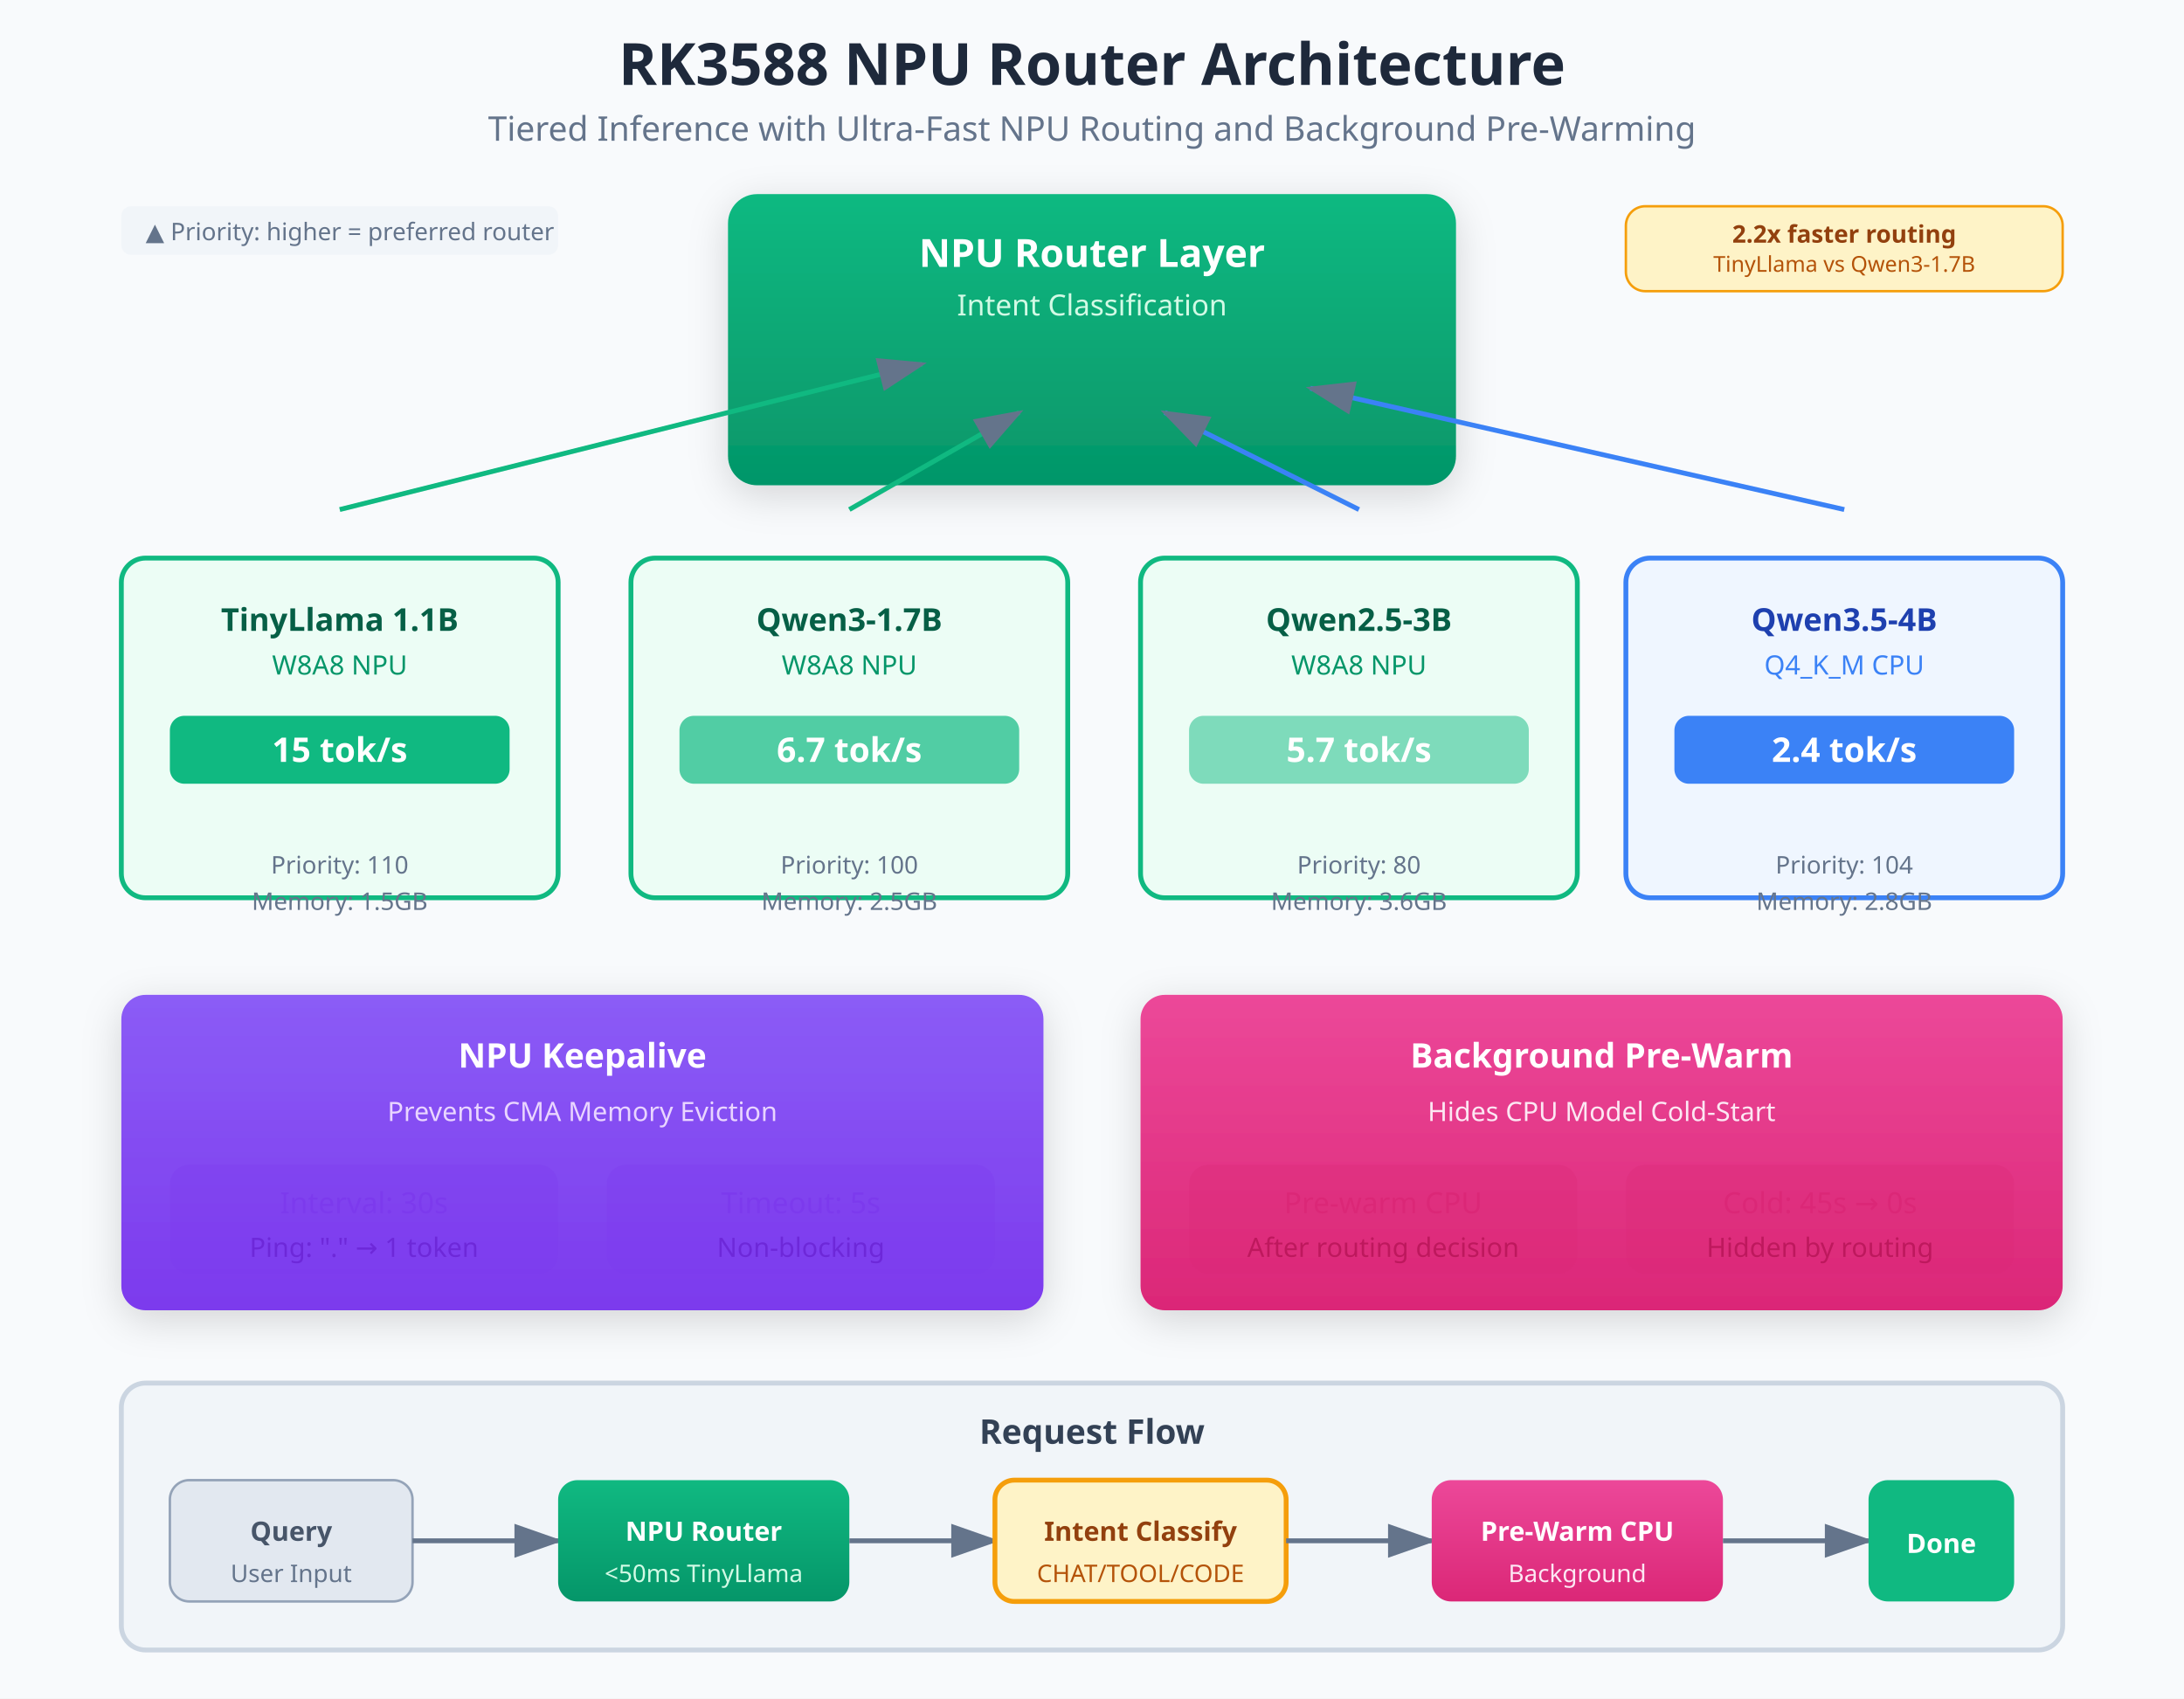
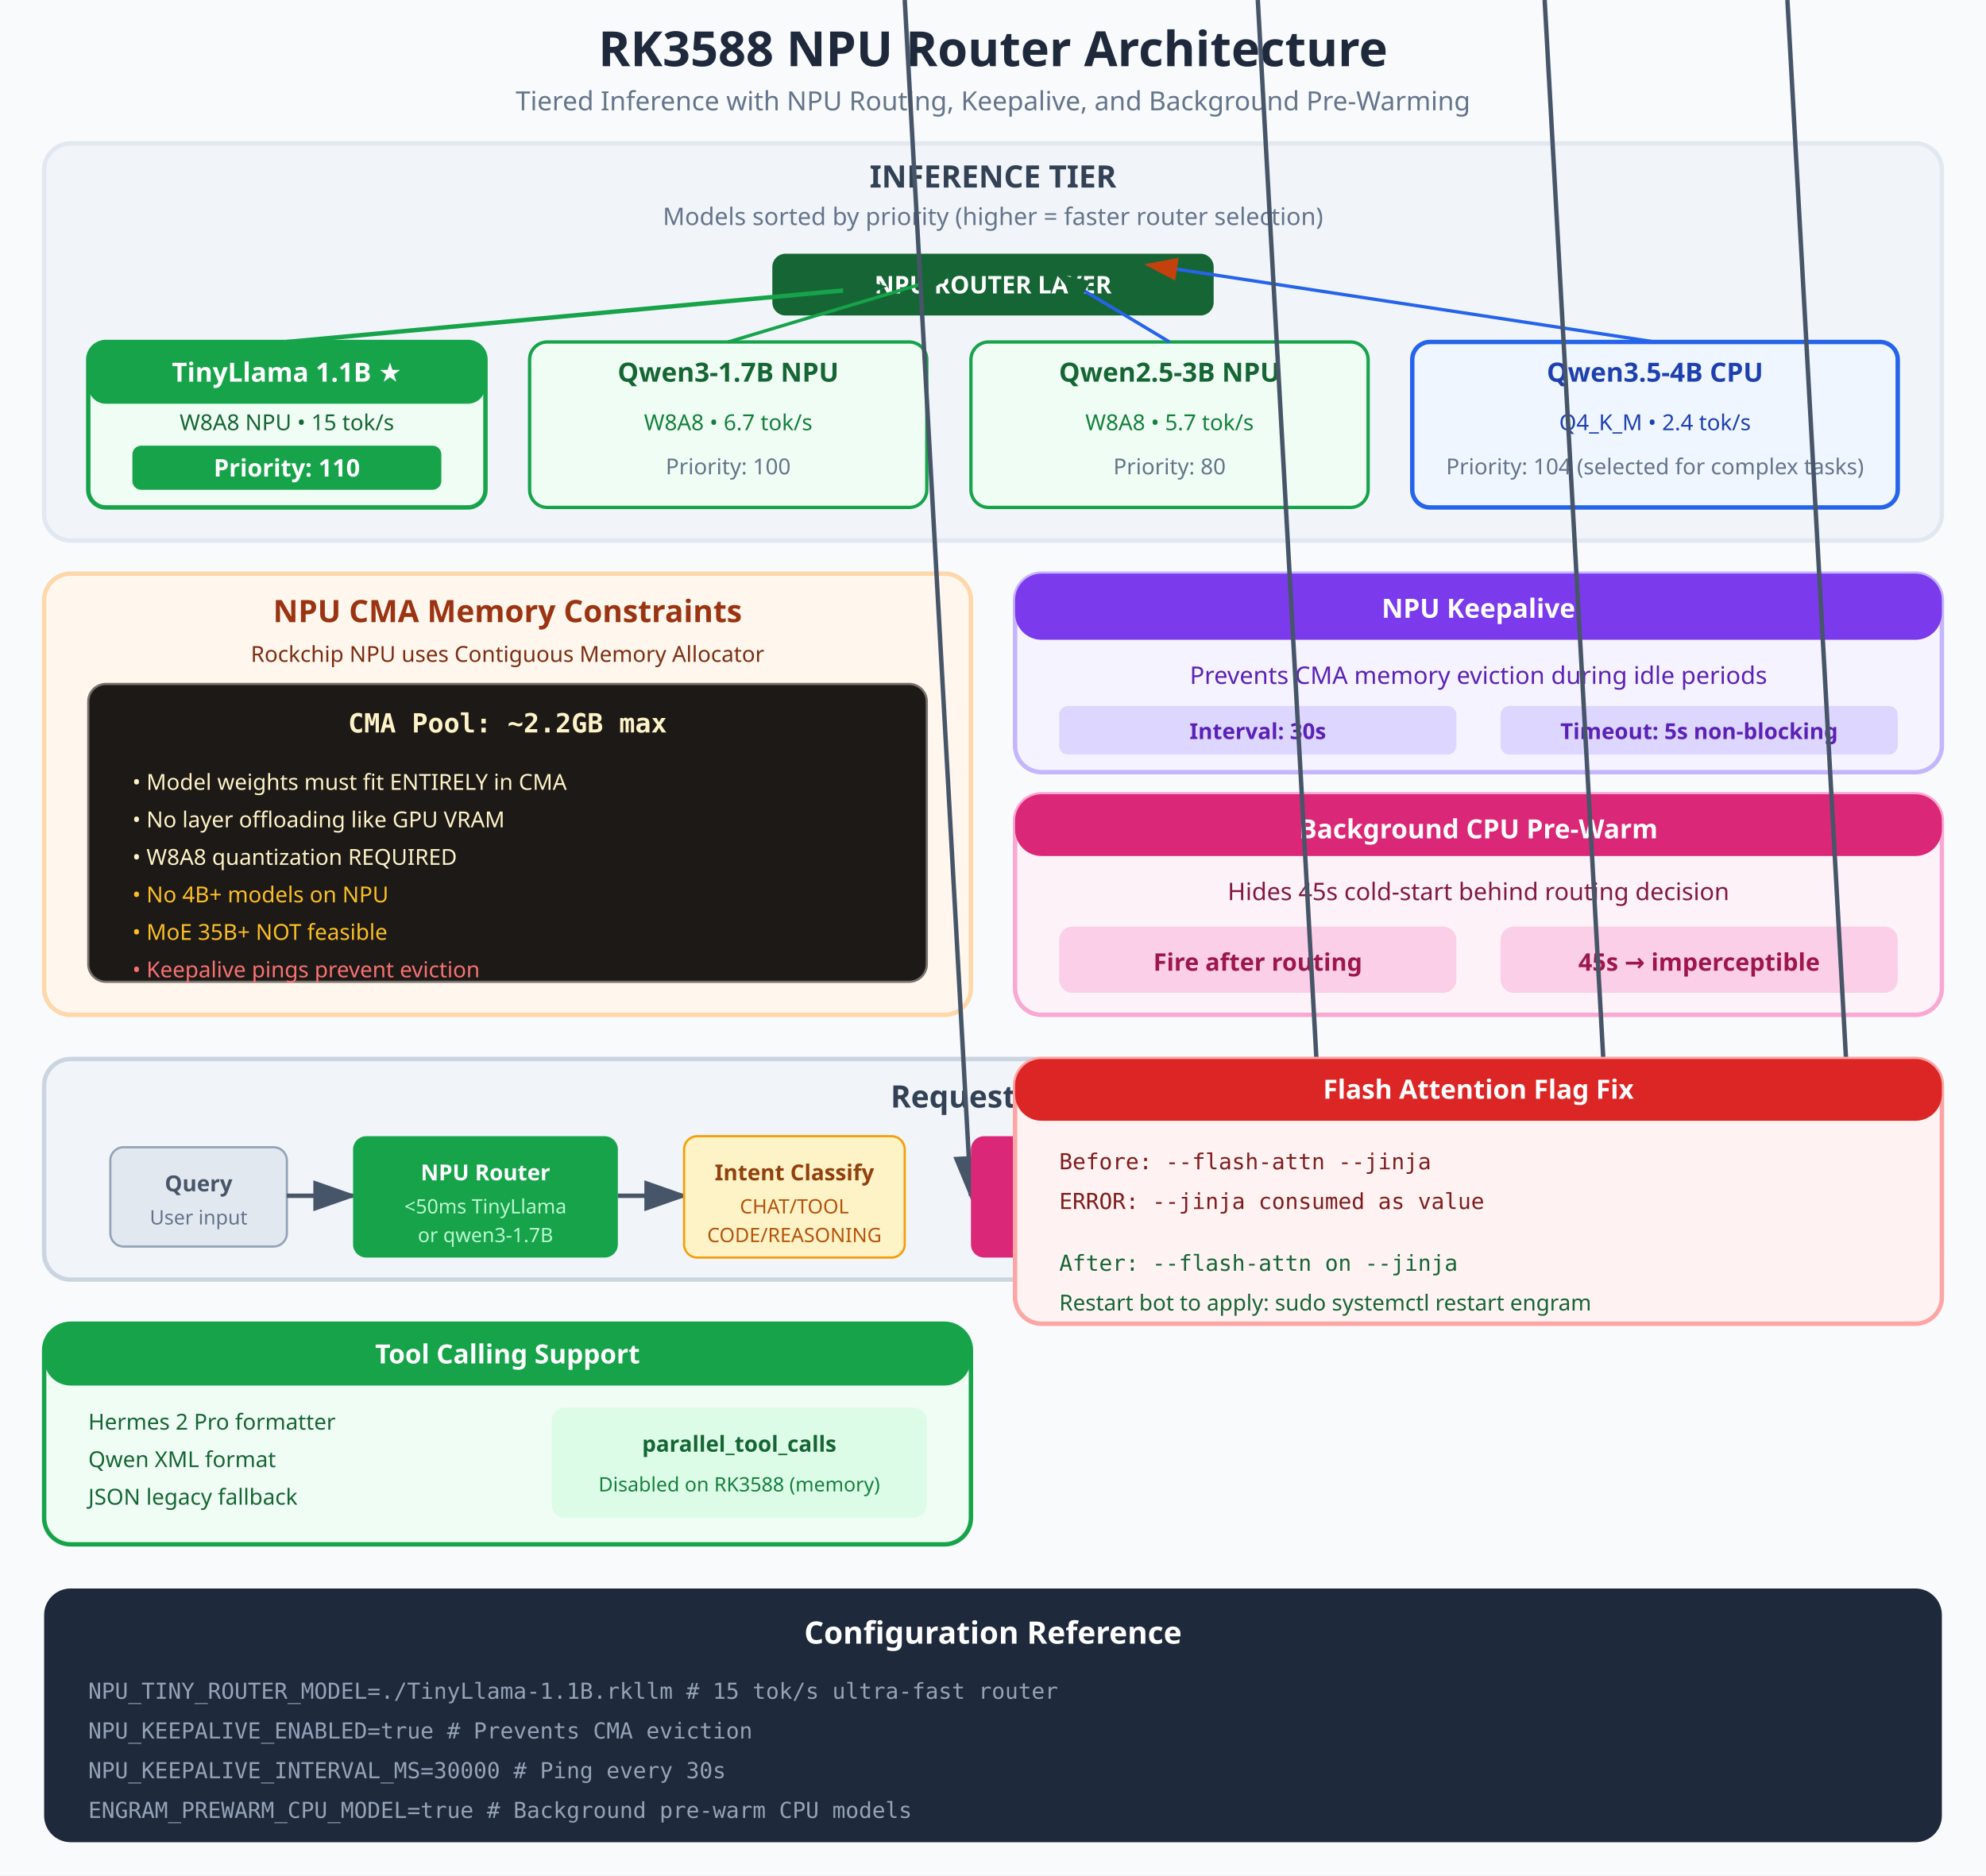
- <svg xmlns="http://www.w3.org/2000/svg" viewBox="0 0 900 700" width="900" height="700">
+ <svg xmlns="http://www.w3.org/2000/svg" viewBox="0 0 900 850" width="900" height="850">
  <defs>
    <marker id="arrowhead" markerWidth="10" markerHeight="7" refX="9" refY="3.5" orient="auto">
-       <polygon points="0 0, 10 3.5, 0 7" fill="#64748b" />
+       <polygon points="0 0, 10 3.5, 0 7" fill="#475569" />
    </marker>
-     <linearGradient id="npuGrad" x1="0%" y1="0%" x2="0%" y2="100%">
-       <stop offset="0%" style="stop-color:#f97316;stop-opacity:1" />
-       <stop offset="100%" style="stop-color:#ea580c;stop-opacity:1" />
-     </linearGradient>
-     <linearGradient id="cpuGrad" x1="0%" y1="0%" x2="0%" y2="100%">
-       <stop offset="0%" style="stop-color:#3b82f6;stop-opacity:1" />
-       <stop offset="100%" style="stop-color:#1d4ed8;stop-opacity:1" />
-     </linearGradient>
-     <linearGradient id="routerGrad" x1="0%" y1="0%" x2="0%" y2="100%">
-       <stop offset="0%" style="stop-color:#10b981;stop-opacity:1" />
-       <stop offset="100%" style="stop-color:#059669;stop-opacity:1" />
-     </linearGradient>
-     <linearGradient id="keepaliveGrad" x1="0%" y1="0%" x2="0%" y2="100%">
-       <stop offset="0%" style="stop-color:#8b5cf6;stop-opacity:1" />
-       <stop offset="100%" style="stop-color:#7c3aed;stop-opacity:1" />
-     </linearGradient>
-     <linearGradient id="prewarmGrad" x1="0%" y1="0%" x2="0%" y2="100%">
-       <stop offset="0%" style="stop-color:#ec4899;stop-opacity:1" />
-       <stop offset="100%" style="stop-color:#db2777;stop-opacity:1" />
-     </linearGradient>
-     <linearGradient id="prewarmBg" x1="0%" y1="0%" x2="0%" y2="100%">
-       <stop offset="0%" style="stop-color:#fdf2f8;stop-opacity:0.9" />
-       <stop offset="100%" style="stop-color:#fce7f3;stop-opacity:0.9" />
-     </linearGradient>
-     <filter id="shadow" x="-20%" y="-20%" width="140%" height="140%">
-       <feDropShadow dx="0" dy="4" stdDeviation="8" flood-color="#02070c" flood-opacity="0.15" />
-     </filter>
+     <marker id="arrowOrange" markerWidth="10" markerHeight="7" refX="9" refY="3.5" orient="auto">
+       <polygon points="0 0, 10 3.5, 0 7" fill="#c2410c" />
+     </marker>
+     <marker id="arrowGreen" markerWidth="10" markerHeight="7" refX="9" refY="3.5" orient="auto">
+       <polygon points="0 0, 10 3.5, 0 7" fill="#166534" />
+     </marker>
  </defs>
-   <rect width="900" height="700" fill="#f8fafc" />
-   <text x="450" y="35" text-anchor="middle" font-family="system-ui, sans-serif" font-size="24" font-weight="bold" fill="#1e293b">RK3588 NPU Router Architecture</text>
-   <text x="450" y="58" text-anchor="middle" font-family="system-ui, sans-serif" font-size="14" fill="#64748b">Tiered Inference with Ultra-Fast NPU Routing and Background Pre-Warming</text>
-   <rect x="300" y="80" width="300" height="120" rx="12" fill="url(#routerGrad)" filter="url(#shadow)" />
-   <text x="450" y="110" text-anchor="middle" font-family="system-ui, sans-serif" font-size="16" font-weight="bold" fill="white">NPU Router Layer</text>
-   <text x="450" y="130" text-anchor="middle" font-family="system-ui, sans-serif" font-size="12" fill="#d1fae5">Intent Classification</text>
-   <rect x="50" y="230" width="180" height="140" rx="10" fill="#ecfdf5" stroke="#10b981" stroke-width="2" />
-   <text x="140" y="260" text-anchor="middle" font-family="system-ui, sans-serif" font-size="13" font-weight="bold" fill="#065f46">TinyLlama 1.1B</text>
-   <text x="140" y="278" text-anchor="middle" font-family="system-ui, sans-serif" font-size="11" fill="#059669">W8A8 NPU</text>
-   <rect x="70" y="295" width="140" height="28" rx="6" fill="#10b981" />
-   <text x="140" y="314" text-anchor="middle" font-family="system-ui, sans-serif" font-size="14" font-weight="bold" fill="white">15 tok/s</text>
-   <text x="140" y="360" text-anchor="middle" font-family="system-ui, sans-serif" font-size="10" fill="#64748b">Priority: 110</text>
-   <text x="140" y="375" text-anchor="middle" font-family="system-ui, sans-serif" font-size="10" fill="#64748b">Memory: 1.5GB</text>
-   <rect x="260" y="230" width="180" height="140" rx="10" fill="#ecfdf5" stroke="#10b981" stroke-width="2" />
-   <text x="350" y="260" text-anchor="middle" font-family="system-ui, sans-serif" font-size="13" font-weight="bold" fill="#065f46">Qwen3-1.7B</text>
-   <text x="350" y="278" text-anchor="middle" font-family="system-ui, sans-serif" font-size="11" fill="#059669">W8A8 NPU</text>
-   <rect x="280" y="295" width="140" height="28" rx="6" fill="#10b981" opacity="0.7" />
-   <text x="350" y="314" text-anchor="middle" font-family="system-ui, sans-serif" font-size="14" font-weight="bold" fill="white">6.7 tok/s</text>
-   <text x="350" y="360" text-anchor="middle" font-family="system-ui, sans-serif" font-size="10" fill="#64748b">Priority: 100</text>
-   <text x="350" y="375" text-anchor="middle" font-family="system-ui, sans-serif" font-size="10" fill="#64748b">Memory: 2.5GB</text>
-   <rect x="470" y="230" width="180" height="140" rx="10" fill="#ecfdf5" stroke="#10b981" stroke-width="2" />
-   <text x="560" y="260" text-anchor="middle" font-family="system-ui, sans-serif" font-size="13" font-weight="bold" fill="#065f46">Qwen2.5-3B</text>
-   <text x="560" y="278" text-anchor="middle" font-family="system-ui, sans-serif" font-size="11" fill="#059669">W8A8 NPU</text>
-   <rect x="490" y="295" width="140" height="28" rx="6" fill="#10b981" opacity="0.5" />
-   <text x="560" y="314" text-anchor="middle" font-family="system-ui, sans-serif" font-size="14" font-weight="bold" fill="white">5.7 tok/s</text>
-   <text x="560" y="360" text-anchor="middle" font-family="system-ui, sans-serif" font-size="10" fill="#64748b">Priority: 80</text>
-   <text x="560" y="375" text-anchor="middle" font-family="system-ui, sans-serif" font-size="10" fill="#64748b">Memory: 3.6GB</text>
-   <rect x="670" y="230" width="180" height="140" rx="10" fill="#eff6ff" stroke="#3b82f6" stroke-width="2" />
-   <text x="760" y="260" text-anchor="middle" font-family="system-ui, sans-serif" font-size="13" font-weight="bold" fill="#1e40af">Qwen3.5-4B</text>
-   <text x="760" y="278" text-anchor="middle" font-family="system-ui, sans-serif" font-size="11" fill="#3b82f6">Q4_K_M CPU</text>
-   <rect x="690" y="295" width="140" height="28" rx="6" fill="#3b82f6" />
-   <text x="760" y="314" text-anchor="middle" font-family="system-ui, sans-serif" font-size="14" font-weight="bold" fill="white">2.4 tok/s</text>
-   <text x="760" y="360" text-anchor="middle" font-family="system-ui, sans-serif" font-size="10" fill="#64748b">Priority: 104</text>
-   <text x="760" y="375" text-anchor="middle" font-family="system-ui, sans-serif" font-size="10" fill="#64748b">Memory: 2.8GB</text>
-   <line x1="140" y1="210" x2="380" y2="150" stroke="#10b981" stroke-width="2" marker-end="url(#arrowhead)" />
-   <line x1="350" y1="210" x2="420" y2="170" stroke="#10b981" stroke-width="2" marker-end="url(#arrowhead)" />
-   <line x1="560" y1="210" x2="480" y2="170" stroke="#3b82f6" stroke-width="2" marker-end="url(#arrowhead)" />
-   <line x1="760" y1="210" x2="540" y2="160" stroke="#3b82f6" stroke-width="2" marker-end="url(#arrowhead)" />
-   <rect x="50" y="410" width="380" height="130" rx="10" fill="url(#keepaliveGrad)" filter="url(#shadow)" />
-   <text x="240" y="440" text-anchor="middle" font-family="system-ui, sans-serif" font-size="14" font-weight="bold" fill="white">NPU Keepalive</text>
-   <text x="240" y="462" text-anchor="middle" font-family="system-ui, sans-serif" font-size="11" fill="#e9d5ff">Prevents CMA Memory Eviction</text>
-   <rect x="70" y="480" width="160" height="45" rx="8" fill="#7c3aed" opacity="0.3" />
-   <text x="150" y="500" text-anchor="middle" font-family="system-ui, sans-serif" font-size="12" fill="#7c3aed">Interval: 30s</text>
-   <text x="150" y="518" text-anchor="middle" font-family="system-ui, sans-serif" font-size="11" fill="#6d28d9">Ping: "." → 1 token</text>
-   <rect x="250" y="480" width="160" height="45" rx="8" fill="#7c3aed" opacity="0.3" />
-   <text x="330" y="500" text-anchor="middle" font-family="system-ui, sans-serif" font-size="12" fill="#7c3aed">Timeout: 5s</text>
-   <text x="330" y="518" text-anchor="middle" font-family="system-ui, sans-serif" font-size="11" fill="#6d28d9">Non-blocking</text>
-   <rect x="470" y="410" width="380" height="130" rx="10" fill="url(#prewarmGrad)" filter="url(#shadow)" />
-   <text x="660" y="440" text-anchor="middle" font-family="system-ui, sans-serif" font-size="14" font-weight="bold" fill="white">Background Pre-Warm</text>
-   <text x="660" y="462" text-anchor="middle" font-family="system-ui, sans-serif" font-size="11" fill="#fce7f3">Hides CPU Model Cold-Start</text>
-   <rect x="490" y="480" width="160" height="45" rx="8" fill="#db2777" opacity="0.3" />
-   <text x="570" y="500" text-anchor="middle" font-family="system-ui, sans-serif" font-size="12" fill="#db2777">Pre-warm CPU</text>
-   <text x="570" y="518" text-anchor="middle" font-family="system-ui, sans-serif" font-size="11" fill="#be185d">After routing decision</text>
-   <rect x="670" y="480" width="160" height="45" rx="8" fill="#db2777" opacity="0.3" />
-   <text x="750" y="500" text-anchor="middle" font-family="system-ui, sans-serif" font-size="12" fill="#db2777">Cold: 45s → 0s</text>
-   <text x="750" y="518" text-anchor="middle" font-family="system-ui, sans-serif" font-size="11" fill="#be185d">Hidden by routing</text>
-   <rect x="50" y="570" width="800" height="110" rx="10" fill="#f1f5f9" stroke="#cbd5e1" stroke-width="2" />
-   <text x="450" y="595" text-anchor="middle" font-family="system-ui, sans-serif" font-size="14" font-weight="bold" fill="#334155">Request Flow</text>
-   <rect x="70" y="610" width="100" height="50" rx="8" fill="#e2e8f0" stroke="#94a3b8" stroke-width="1" />
-   <text x="120" y="635" text-anchor="middle" font-family="system-ui, sans-serif" font-size="11" font-weight="bold" fill="#475569">Query</text>
-   <text x="120" y="652" text-anchor="middle" font-family="system-ui, sans-serif" font-size="10" fill="#64748b">User Input</text>
-   <line x1="170" y1="635" x2="230" y2="635" stroke="#64748b" stroke-width="2" marker-end="url(#arrowhead)" />
-   <rect x="230" y="610" width="120" height="50" rx="8" fill="url(#routerGrad)" />
-   <text x="290" y="635" text-anchor="middle" font-family="system-ui, sans-serif" font-size="11" font-weight="bold" fill="white">NPU Router</text>
-   <text x="290" y="652" text-anchor="middle" font-family="system-ui, sans-serif" font-size="10" fill="#d1fae5">&lt;50ms TinyLlama</text>
-   <line x1="350" y1="635" x2="410" y2="635" stroke="#64748b" stroke-width="2" marker-end="url(#arrowhead)" />
-   <rect x="410" y="610" width="120" height="50" rx="8" fill="#fef3c7" stroke="#f59e0b" stroke-width="2" />
-   <text x="470" y="635" text-anchor="middle" font-family="system-ui, sans-serif" font-size="11" font-weight="bold" fill="#92400e">Intent Classify</text>
-   <text x="470" y="652" text-anchor="middle" font-family="system-ui, sans-serif" font-size="10" fill="#b45309">CHAT/TOOL/CODE</text>
-   <line x1="530" y1="635" x2="590" y2="635" stroke="#64748b" stroke-width="2" marker-end="url(#arrowhead)" />
-   <rect x="590" y="610" width="120" height="50" rx="8" fill="url(#prewarmGrad)" />
-   <text x="650" y="635" text-anchor="middle" font-family="system-ui, sans-serif" font-size="11" font-weight="bold" fill="white">Pre-Warm CPU</text>
-   <text x="650" y="652" text-anchor="middle" font-family="system-ui, sans-serif" font-size="10" fill="#fce7f3">Background</text>
-   <line x1="710" y1="635" x2="770" y2="635" stroke="#64748b" stroke-width="2" marker-end="url(#arrowhead)" />
-   <rect x="770" y="610" width="60" height="50" rx="8" fill="#10b981" />
-   <text x="800" y="640" text-anchor="middle" font-family="system-ui, sans-serif" font-size="11" font-weight="bold" fill="white">Done</text>
-   <rect x="50" y="85" width="180" height="20" rx="4" fill="#f1f5f9" />
-   <text x="60" y="99" font-family="system-ui, sans-serif" font-size="10" fill="#64748b">▲ Priority: higher = preferred router</text>
-   <rect x="670" y="85" width="180" height="35" rx="8" fill="#fef3c7" stroke="#f59e0b" stroke-width="1" />
-   <text x="760" y="100" text-anchor="middle" font-family="system-ui, sans-serif" font-size="10" font-weight="bold" fill="#92400e">2.2x faster routing</text>
-   <text x="760" y="112" text-anchor="middle" font-family="system-ui, sans-serif" font-size="9" fill="#b45309">TinyLlama vs Qwen3-1.7B</text>
+   <rect width="900" height="850" fill="#f8fafc" />
+   <text x="450" y="30" text-anchor="middle" font-family="system-ui, sans-serif" font-size="22" font-weight="bold" fill="#1e293b">RK3588 NPU Router Architecture</text>
+   <text x="450" y="50" text-anchor="middle" font-family="system-ui, sans-serif" font-size="12" fill="#64748b">Tiered Inference with NPU Routing, Keepalive, and Background Pre-Warming</text>
+   <rect x="20" y="65" width="860" height="180" rx="12" fill="#f1f5f9" stroke="#e2e8f0" stroke-width="2" />
+   <text x="450" y="85" text-anchor="middle" font-family="system-ui, sans-serif" font-size="14" font-weight="bold" fill="#334155">INFERENCE TIER</text>
+   <text x="450" y="102" text-anchor="middle" font-family="system-ui, sans-serif" font-size="11" fill="#64748b">Models sorted by priority (higher = faster router selection)</text>
+   <rect x="350" y="115" width="200" height="28" rx="6" fill="#166534" />
+   <text x="450" y="133" text-anchor="middle" font-family="system-ui, sans-serif" font-size="11" font-weight="bold" fill="white">NPU ROUTER LAYER</text>
+   <rect x="40" y="155" width="180" height="75" rx="8" fill="#f0fdf4" stroke="#16a34a" stroke-width="2" />
+   <rect x="40" y="155" width="180" height="28" rx="8" fill="#16a34a" />
+   <text x="130" y="173" text-anchor="middle" font-family="system-ui, sans-serif" font-size="12" font-weight="bold" fill="white">TinyLlama 1.1B ★</text>
+   <text x="130" y="195" text-anchor="middle" font-family="system-ui, sans-serif" font-size="10" fill="#166534">W8A8 NPU • 15 tok/s</text>
+   <rect x="60" y="202" width="140" height="20" rx="4" fill="#16a34a" />
+   <text x="130" y="216" text-anchor="middle" font-family="system-ui, sans-serif" font-size="11" font-weight="bold" fill="white">Priority: 110</text>
+   <rect x="240" y="155" width="180" height="75" rx="8" fill="#f0fdf4" stroke="#16a34a" stroke-width="1.5" />
+   <text x="330" y="173" text-anchor="middle" font-family="system-ui, sans-serif" font-size="12" font-weight="bold" fill="#166534">Qwen3-1.7B NPU</text>
+   <text x="330" y="195" text-anchor="middle" font-family="system-ui, sans-serif" font-size="10" fill="#15803d">W8A8 • 6.7 tok/s</text>
+   <text x="330" y="215" text-anchor="middle" font-family="system-ui, sans-serif" font-size="10" fill="#64748b">Priority: 100</text>
+   <rect x="440" y="155" width="180" height="75" rx="8" fill="#f0fdf4" stroke="#16a34a" stroke-width="1.5" />
+   <text x="530" y="173" text-anchor="middle" font-family="system-ui, sans-serif" font-size="12" font-weight="bold" fill="#166534">Qwen2.5-3B NPU</text>
+   <text x="530" y="195" text-anchor="middle" font-family="system-ui, sans-serif" font-size="10" fill="#15803d">W8A8 • 5.7 tok/s</text>
+   <text x="530" y="215" text-anchor="middle" font-family="system-ui" font-size="10" fill="#64748b">Priority: 80</text>
+   <rect x="640" y="155" width="220" height="75" rx="8" fill="#eff6ff" stroke="#2563eb" stroke-width="2" />
+   <text x="750" y="173" text-anchor="middle" font-family="system-ui, sans-serif" font-size="12" font-weight="bold" fill="#1e40af">Qwen3.5-4B CPU</text>
+   <text x="750" y="195" text-anchor="middle" font-family="system-ui, sans-serif" font-size="10" fill="#1e40af">Q4_K_M • 2.4 tok/s</text>
+   <text x="750" y="215" text-anchor="middle" font-family="system-ui, sans-serif" font-size="10" fill="#64748b">Priority: 104 (selected for complex tasks)</text>
+   <line x1="130" y1="155" x2="400" y2="130" stroke="#16a34a" stroke-width="2" marker-end="url(#arrowGreen)" />
+   <line x1="330" y1="155" x2="430" y2="125" stroke="#16a34a" stroke-width="1.5" marker-end="url(#arrowGreen)" />
+   <line x1="530" y1="155" x2="480" y2="125" stroke="#2563eb" stroke-width="1.5" marker-end="url(#arrowGreen)" />
+   <line x1="750" y1="155" x2="520" y2="120" stroke="#2563eb" stroke-width="1.5" marker-end="url(#arrowOrange)" />
+   <rect x="20" y="260" width="420" height="200" rx="12" fill="#fff7ed" stroke="#fed7aa" stroke-width="2" />
+   <text x="230" y="282" text-anchor="middle" font-family="system-ui, sans-serif" font-size="14" font-weight="bold" fill="#9a3412">NPU CMA Memory Constraints</text>
+   <text x="230" y="300" text-anchor="middle" font-family="system-ui, sans-serif" font-size="10" fill="#7c2d12">Rockchip NPU uses Contiguous Memory Allocator</text>
+   <rect x="40" y="310" width="380" height="135" rx="8" fill="#1c1917" stroke="#78716c" stroke-width="1" />
+   <text x="230" y="332" text-anchor="middle" font-family="monospace" font-size="12" font-weight="bold" fill="#fef3c7">CMA Pool: ~2.2GB max</text>
+   <text x="60" y="358" font-family="system-ui, sans-serif" font-size="10" fill="#fef3c7">• Model weights must fit ENTIRELY in CMA</text>
+   <text x="60" y="375" font-family="system-ui, sans-serif" font-size="10" fill="#fef3c7">• No layer offloading like GPU VRAM</text>
+   <text x="60" y="392" font-family="system-ui, sans-serif" font-size="10" fill="#fef3c7">• W8A8 quantization REQUIRED</text>
+   <text x="60" y="409" font-family="system-ui, sans-serif" font-size="10" fill="#fbbf24">• No 4B+ models on NPU</text>
+   <text x="60" y="426" font-family="system-ui, sans-serif" font-size="10" fill="#fbbf24">• MoE 35B+ NOT feasible</text>
+   <text x="60" y="443" font-family="system-ui, sans-serif" font-size="10" fill="#f87171">• Keepalive pings prevent eviction</text>
+   <rect x="460" y="260" width="420" height="90" rx="12" fill="#f5f3ff" stroke="#c4b5fd" stroke-width="2" />
+   <rect x="460" y="260" width="420" height="30" rx="12" fill="#7c3aed" />
+   <text x="670" y="280" text-anchor="middle" font-family="system-ui, sans-serif" font-size="12" font-weight="bold" fill="white">NPU Keepalive</text>
+   <text x="670" y="310" text-anchor="middle" font-family="system-ui, sans-serif" font-size="11" fill="#5b21b6">Prevents CMA memory eviction during idle periods</text>
+   <rect x="480" y="320" width="180" height="22" rx="4" fill="#ddd6fe" />
+   <text x="570" y="335" text-anchor="middle" font-family="system-ui, sans-serif" font-size="10" font-weight="bold" fill="#5b21b6">Interval: 30s</text>
+   <rect x="680" y="320" width="180" height="22" rx="4" fill="#ddd6fe" />
+   <text x="770" y="335" text-anchor="middle" font-family="system-ui, sans-serif" font-size="10" font-weight="bold" fill="#5b21b6">Timeout: 5s non-blocking</text>
+   <rect x="460" y="360" width="420" height="100" rx="12" fill="#fdf2f8" stroke="#f9a8d4" stroke-width="2" />
+   <rect x="460" y="360" width="420" height="28" rx="12" fill="#db2777" />
+   <text x="670" y="380" text-anchor="middle" font-family="system-ui, sans-serif" font-size="12" font-weight="bold" fill="white">Background CPU Pre-Warm</text>
+   <text x="670" y="408" text-anchor="middle" font-family="system-ui, sans-serif" font-size="11" fill="#831843">Hides 45s cold-start behind routing decision</text>
+   <rect x="480" y="420" width="180" height="30" rx="6" fill="#fbcfe8" />
+   <text x="570" y="440" text-anchor="middle" font-family="system-ui, sans-serif" font-size="11" font-weight="bold" fill="#9d174d">Fire after routing</text>
+   <rect x="680" y="420" width="180" height="30" rx="6" fill="#fbcfe8" />
+   <text x="770" y="440" text-anchor="middle" font-family="system-ui, sans-serif" font-size="11" font-weight="bold" fill="#9d174d">45s → imperceptible</text>
+   <rect x="20" y="480" width="860" height="100" rx="12" fill="#f1f5f9" stroke="#cbd5e1" stroke-width="2" />
+   <text x="450" y="502" text-anchor="middle" font-family="system-ui, sans-serif" font-size="14" font-weight="bold" fill="#334155">Request Flow</text>
+   <rect x="50" y="520" width="80" height="45" rx="6" fill="#e2e8f0" stroke="#94a3b8" />
+   <text x="90" y="540" text-anchor="middle" font-family="system-ui, sans-serif" font-size="10" font-weight="bold" fill="#475569">Query</text>
+   <text x="90" y="555" text-anchor="middle" font-family="system-ui, sans-serif" font-size="9" fill="#64748b">User input</text>
+   <line x1="130" y1="542" x2="160" y2="542" stroke="#475569" stroke-width="2" marker-end="url(#arrowhead)" />
+   <rect x="160" y="515" width="120" height="55" rx="6" fill="#16a34a" />
+   <text x="220" y="535" text-anchor="middle" font-family="system-ui, sans-serif" font-size="10" font-weight="bold" fill="white">NPU Router</text>
+   <text x="220" y="550" text-anchor="middle" font-family="system-ui, sans-serif" font-size="9" fill="#bbf7d0">&lt;50ms TinyLlama</text>
+   <text x="220" y="563" text-anchor="middle" font-family="system-ui, sans-serif" font-size="9" fill="#bbf7d0">or qwen3-1.7B</text>
+   <line x1="280" y1="542" x2="310" y2="542" stroke="#475569" stroke-width="2" marker-end="url(#arrowhead)" />
+   <rect x="310" y="515" width="100" height="55" rx="6" fill="#fef3c7" stroke="#f59e0b" />
+   <text x="360" y="535" text-anchor="middle" font-family="system-ui, sans-serif" font-size="10" font-weight="bold" fill="#92400e">Intent Classify</text>
+   <text x="360" y="550" text-anchor="middle" font-family="system-ui, sans-serif" font-size="9" fill="#b45309">CHAT/TOOL</text>
+   <text x="360" y="563" text-anchor="middle" font-family="system-ui, sans-serif" font-size="9" fill="#b45309">CODE/REASONING</text>
+   <line x1="410" y="542" x2="440" y2="542" stroke="#475569" stroke-width="2" marker-end="url(#arrowhead)" />
+   <rect x="440" y="515" width="130" height="55" rx="6" fill="#db2777" />
+   <text x="505" y="535" text-anchor="middle" font-family="system-ui, sans-serif" font-size="10" font-weight="bold" fill="white">Pre-Warm CPU</text>
+   <text x="505" y="550" text-anchor="middle" font-family="system-ui, sans-serif" font-size="9" fill="#fce7f3">Background</text>
+   <text x="505" y="563" text-anchor="middle" font-family="system-ui, sans-serif" font-size="9" fill="#fce7f3">45s → 0s visible</text>
+   <line x1="570" y="542" x2="600" y2="542" stroke="#475569" stroke-width="2" marker-end="url(#arrowhead)" />
+   <rect x="600" y="520" width="100" height="50" rx="6" fill="#2563eb" />
+   <text x="650" y="542" text-anchor="middle" font-family="system-ui, sans-serif" font-size="10" font-weight="bold" fill="white">Generate</text>
+   <text x="650" y="558" text-anchor="middle" font-family="system-ui, sans-serif" font-size="9" fill="#bfdbfe">Parallel tool calls</text>
+   <line x1="700" y="542" x2="730" y2="542" stroke="#475569" stroke-width="2" marker-end="url(#arrowhead)" />
+   <rect x="730" y="520" width="80" height="50" rx="6" fill="#10b981" />
+   <text x="770" y="542" text-anchor="middle" font-family="system-ui, sans-serif" font-size="10" font-weight="bold" fill="white">Response</text>
+   <text x="770" y="558" text-anchor="middle" font-family="system-ui, sans-serif" font-size="9" fill="#d1fae5">streamed</text>
+   <line x1="810" y="542" x2="840" y2="542" stroke="#475569" stroke-width="2" marker-end="url(#arrowhead)" />
+   <rect x="20" y="600" width="420" height="100" rx="12" fill="#f0fdf4" stroke="#16a34a" stroke-width="2" />
+   <rect x="20" y="600" width="420" height="28" rx="12" fill="#16a34a" />
+   <text x="230" y="618" text-anchor="middle" font-family="system-ui, sans-serif" font-size="12" font-weight="bold" fill="white">Tool Calling Support</text>
+   <text x="40" y="648" font-family="system-ui, sans-serif" font-size="10" fill="#166534">Hermes 2 Pro formatter</text>
+   <text x="40" y="665" font-family="system-ui, sans-serif" font-size="10" fill="#166534">Qwen XML format</text>
+   <text x="40" y="682" font-family="system-ui, sans-serif" font-size="10" fill="#166534">JSON legacy fallback</text>
+   <rect x="250" y="638" width="170" height="50" rx="6" fill="#dcfce7" />
+   <text x="335" y="658" text-anchor="middle" font-family="system-ui, sans-serif" font-size="10" font-weight="bold" fill="#166534">parallel_tool_calls</text>
+   <text x="335" y="676" text-anchor="middle" font-family="system-ui, sans-serif" font-size="9" fill="#15803d">Disabled on RK3588 (memory)</text>
+   <rect x="460" y="480" width="420" height="120" rx="12" fill="#fef2f2" stroke="#fca5a5" stroke-width="2" />
+   <rect x="460" y="480" width="420" height="28" rx="12" fill="#dc2626" />
+   <text x="670" y="498" text-anchor="middle" font-family="system-ui, sans-serif" font-size="12" font-weight="bold" fill="white">Flash Attention Flag Fix</text>
+   <text x="480" y="530" font-family="monospace" font-size="10" fill="#7f1d1d">Before: --flash-attn --jinja</text>
+   <text x="480" y="548" font-family="monospace" font-size="10" fill="#7f1d1d">  ERROR: --jinja consumed as value</text>
+   <text x="480" y="576" font-family="monospace" font-size="10" fill="#166534">After: --flash-attn on --jinja</text>
+   <text x="480" y="594" font-family="system-ui" font-size="10" fill="#166534">Restart bot to apply: sudo systemctl restart engram</text>
+   <rect x="20" y="720" width="860" height="115" rx="12" fill="#1e293b" />
+   <text x="450" y="745" text-anchor="middle" font-family="system-ui, sans-serif" font-size="14" font-weight="bold" fill="white">Configuration Reference</text>
+   <text x="40" y="770" font-family="monospace" font-size="10" fill="#94a3b8">NPU_TINY_ROUTER_MODEL=./TinyLlama-1.1B.rkllm    # 15 tok/s ultra-fast router</text>
+   <text x="40" y="788" font-family="monospace" font-size="10" fill="#94a3b8">NPU_KEEPALIVE_ENABLED=true                       # Prevents CMA eviction</text>
+   <text x="40" y="806" font-family="monospace" font-size="10" fill="#94a3b8">NPU_KEEPALIVE_INTERVAL_MS=30000                   # Ping every 30s</text>
+   <text x="40" y="824" font-family="monospace" font-size="10" fill="#94a3b8">ENGRAM_PREWARM_CPU_MODEL=true                   # Background pre-warm CPU models</text>
</svg>
